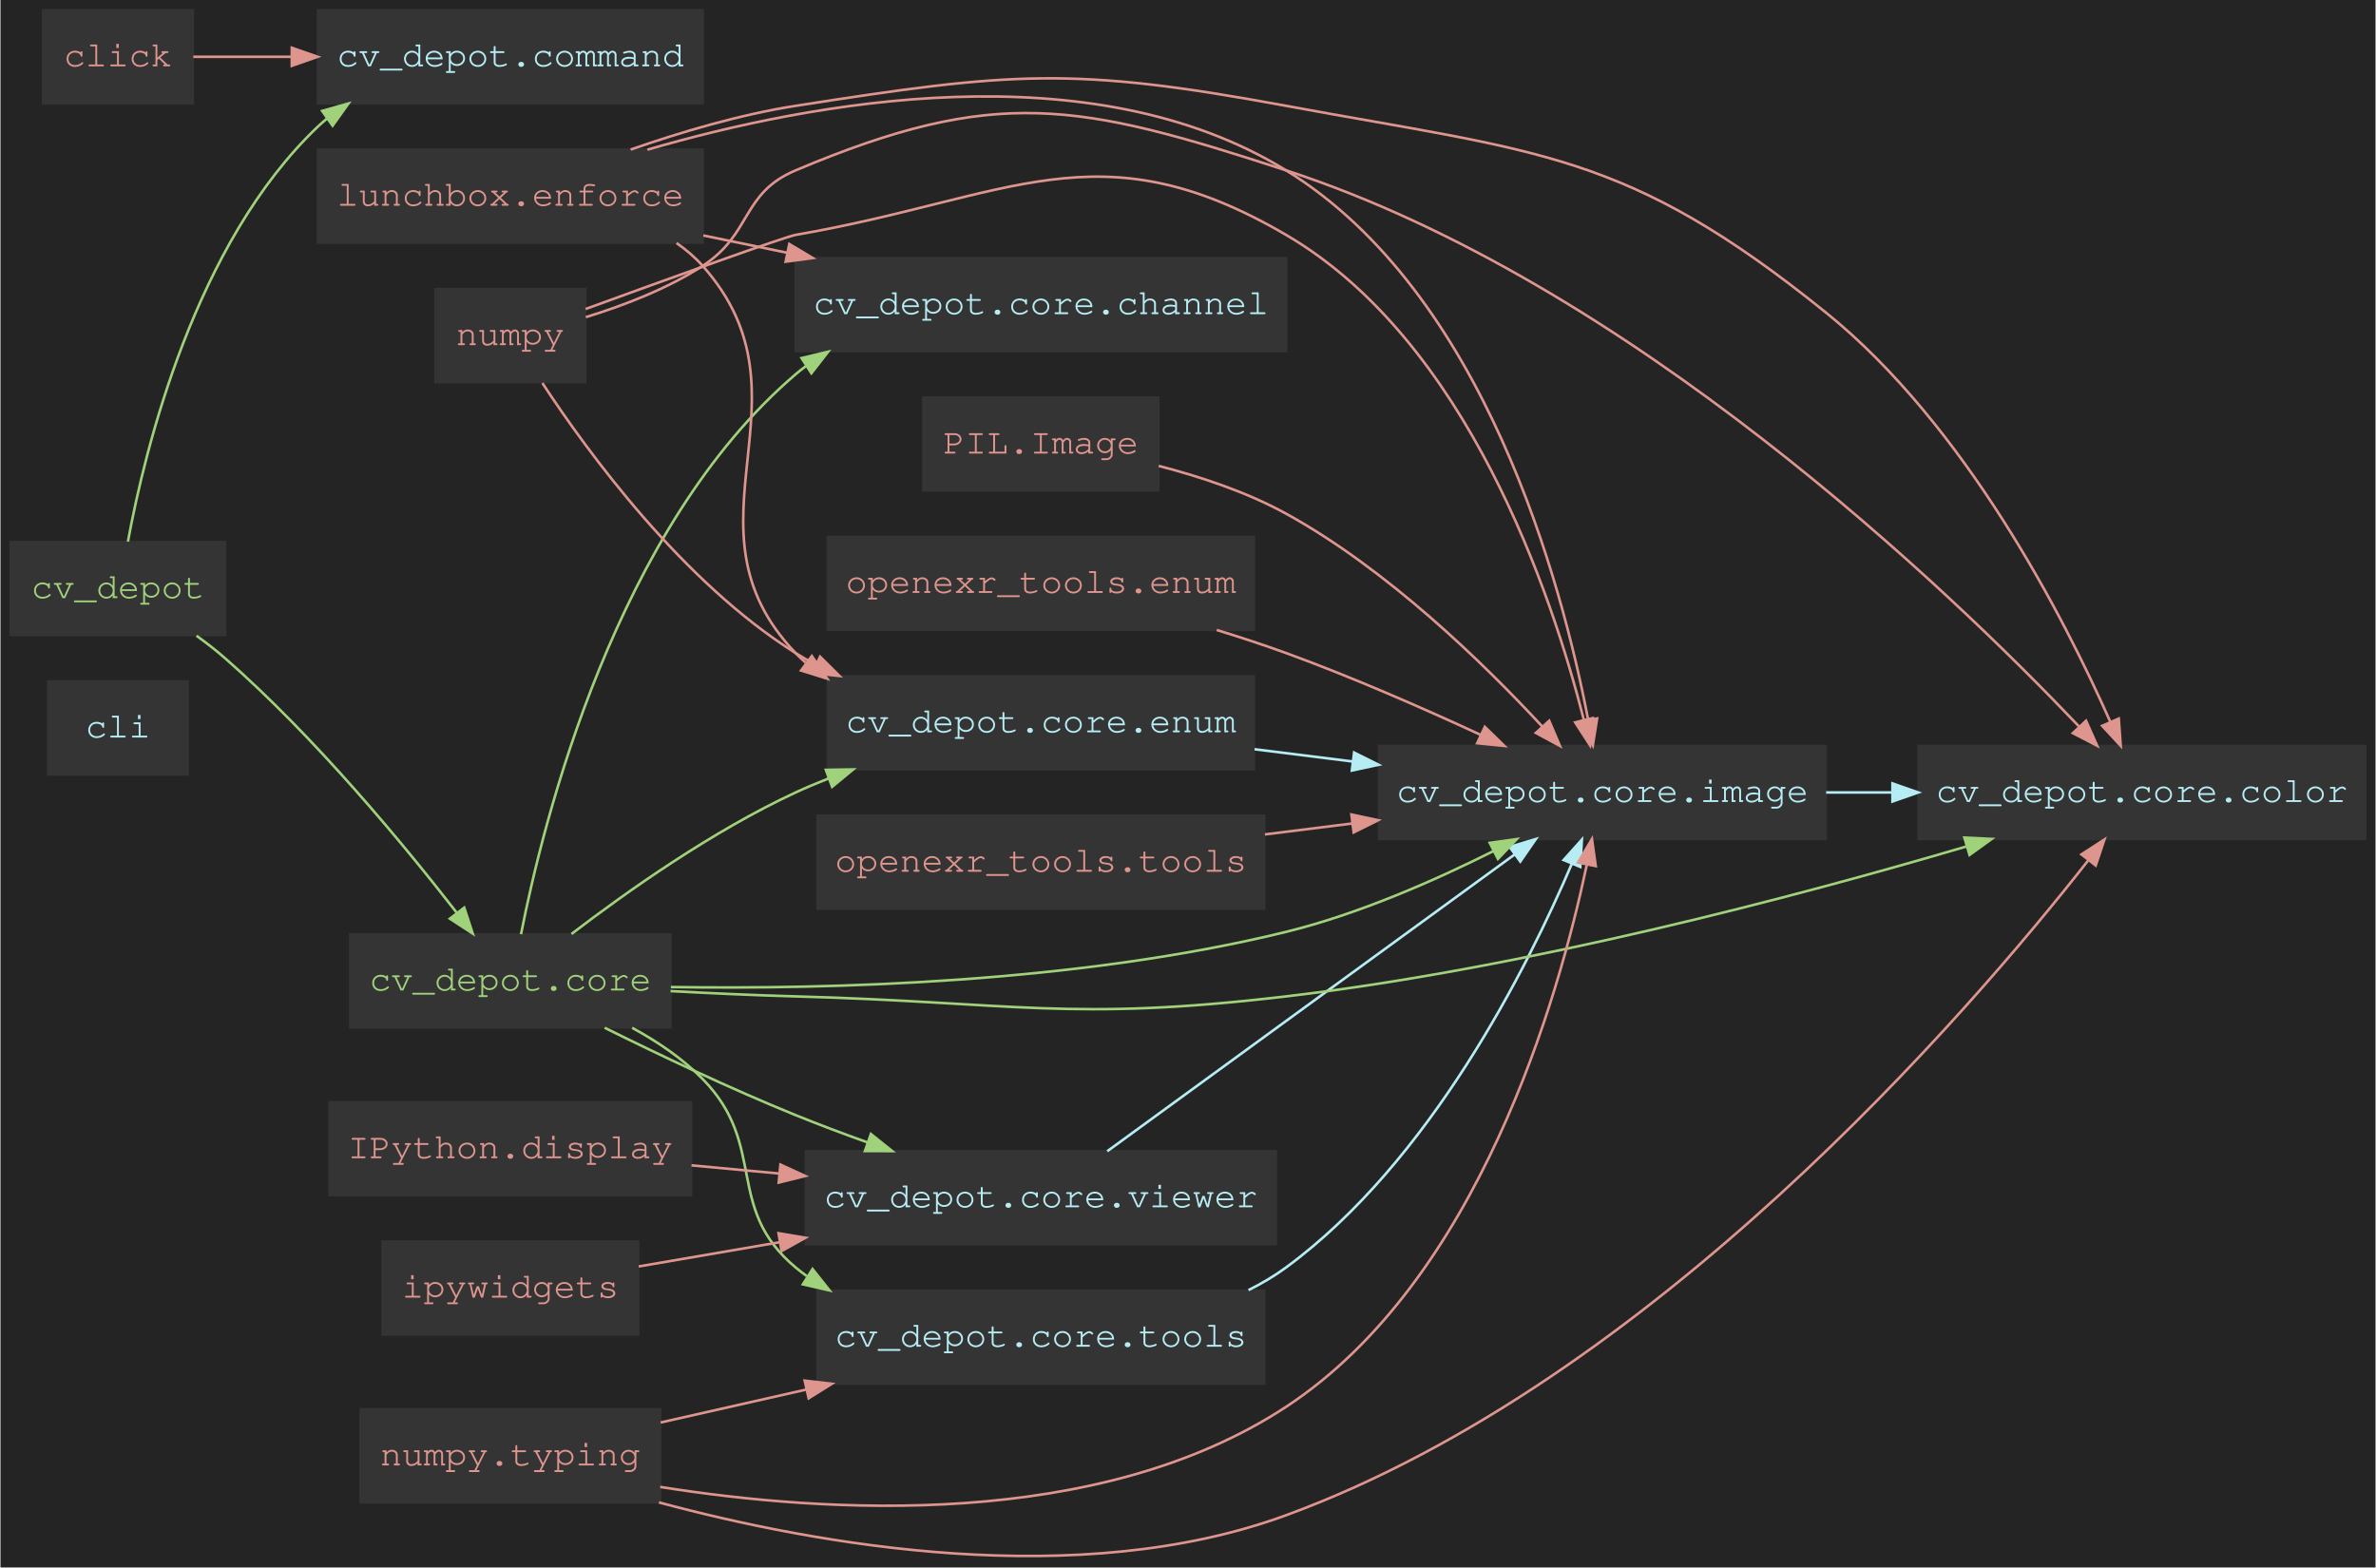
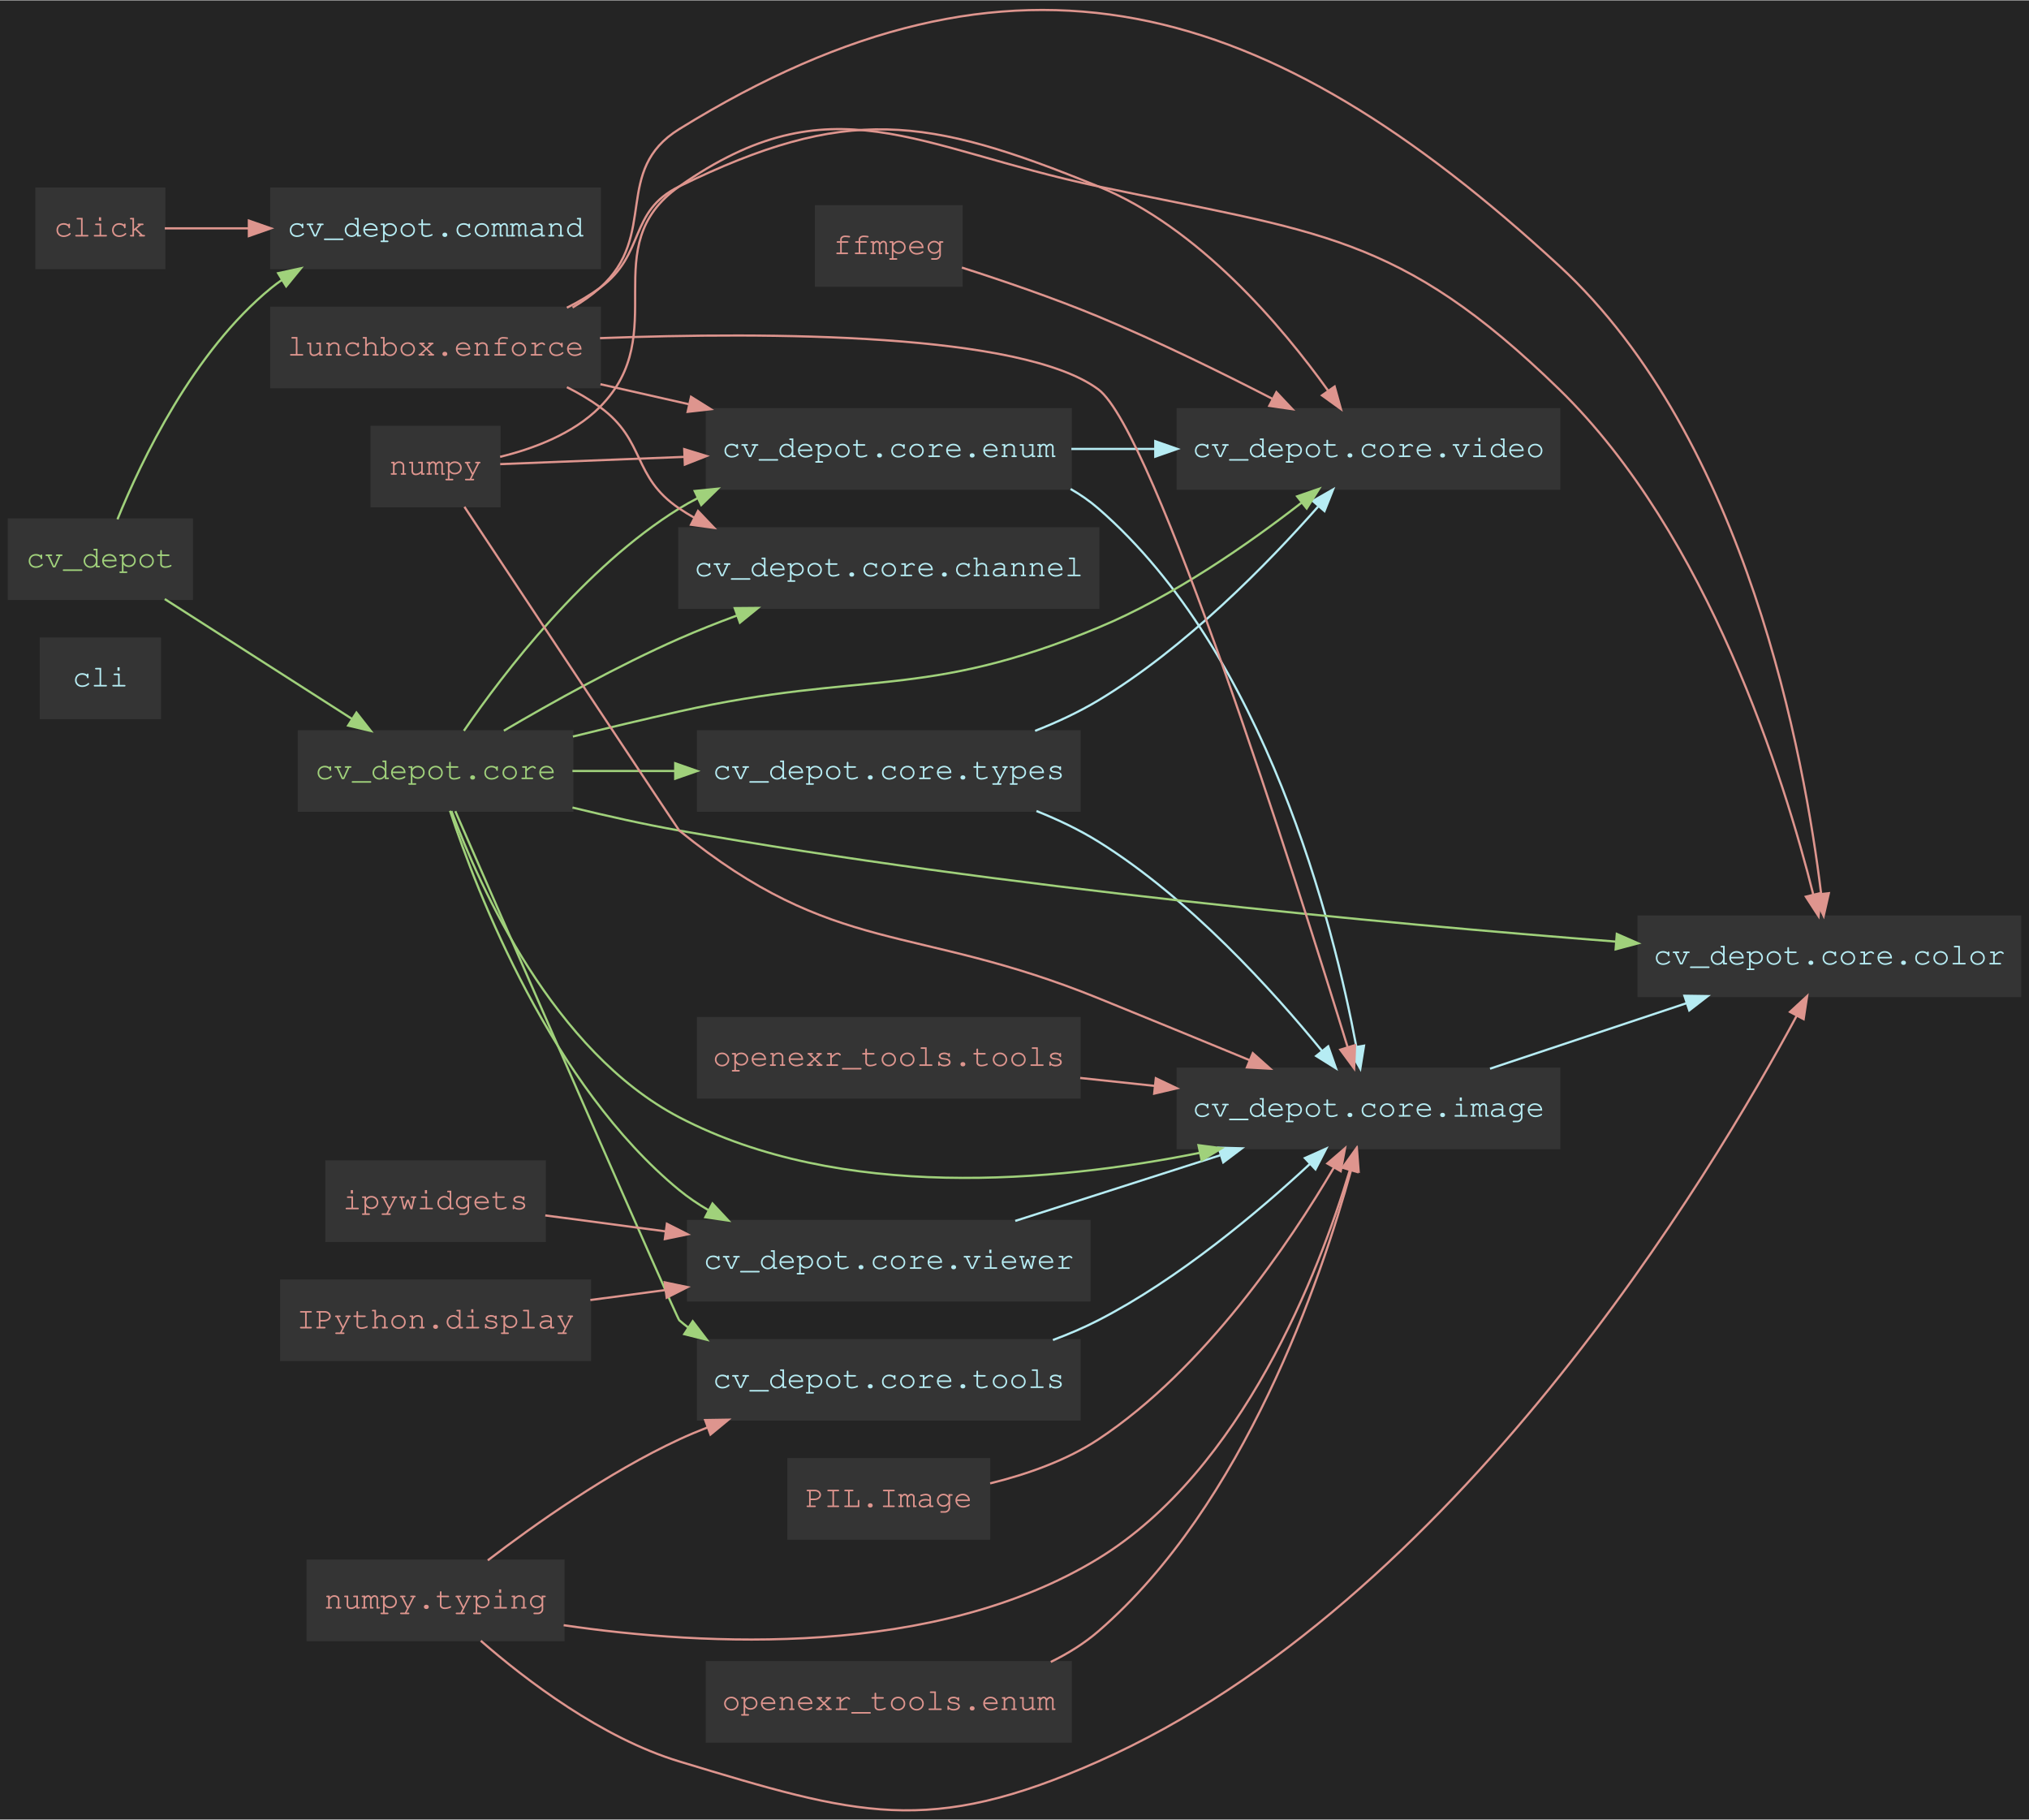
- <svg xmlns="http://www.w3.org/2000/svg" width="920pt" height="607pt" viewBox="0.00 0.00 920.00 607.24">
-   <g id="graph0" class="graph" transform="scale(1 1) rotate(0) translate(4 603.24)">
-     <polygon fill="#242424" stroke="transparent" points="-4,4 -4,-603.24 916,-603.24 916,4 -4,4" />
+ <svg xmlns="http://www.w3.org/2000/svg" width="920pt" height="825pt" viewBox="0.00 0.00 920.00 824.66">
+   <g id="graph0" class="graph" transform="scale(1 1) rotate(0) translate(4 820.66)">
+     <polygon fill="#242424" stroke="transparent" points="-4,4 -4,-820.66 916,-820.66 916,4 -4,4" />
    <g id="node1" class="node">
-       <polygon fill="#343434" stroke="#343434" points="68.5,-339.24 14.5,-339.24 14.5,-303.24 68.5,-303.24 68.5,-339.24" />
-       <text text-anchor="middle" x="41.5" y="-317.54" font-family="Courier,monospace" font-size="14.00" fill="#b6ecf3">cli</text>
+       <polygon fill="#343434" stroke="#343434" points="68.5,-531.32 14.5,-531.32 14.5,-495.32 68.5,-495.32 68.5,-531.32" />
+       <text text-anchor="middle" x="41.5" y="-509.62" font-family="Courier,monospace" font-size="14.00" fill="#b6ecf3">cli</text>
    </g>
    <g id="node2" class="node">
-       <polygon fill="#343434" stroke="#343434" points="268,-599.24 119,-599.24 119,-563.24 268,-563.24 268,-599.24" />
-       <text text-anchor="middle" x="193.5" y="-577.54" font-family="Courier,monospace" font-size="14.00" fill="#b6ecf3">cv_depot.command</text>
+       <polygon fill="#343434" stroke="#343434" points="268,-735.32 119,-735.32 119,-699.32 268,-699.32 268,-735.32" />
+       <text text-anchor="middle" x="193.5" y="-713.62" font-family="Courier,monospace" font-size="14.00" fill="#b6ecf3">cv_depot.command</text>
    </g>
    <g id="node3" class="node">
-       <polygon fill="#343434" stroke="#343434" points="494,-503.24 304,-503.24 304,-467.24 494,-467.24 494,-503.24" />
-       <text text-anchor="middle" x="399" y="-481.54" font-family="Courier,monospace" font-size="14.00" fill="#b6ecf3">cv_depot.core.channel</text>
+       <polygon fill="#343434" stroke="#343434" points="494,-581.32 304,-581.32 304,-545.32 494,-545.32 494,-581.32" />
+       <text text-anchor="middle" x="399" y="-559.62" font-family="Courier,monospace" font-size="14.00" fill="#b6ecf3">cv_depot.core.channel</text>
    </g>
    <g id="node4" class="node">
-       <polygon fill="#343434" stroke="#343434" points="912,-314.24 739,-314.24 739,-278.24 912,-278.24 912,-314.24" />
-       <text text-anchor="middle" x="825.5" y="-292.54" font-family="Courier,monospace" font-size="14.00" fill="#b6ecf3">cv_depot.core.color</text>
+       <polygon fill="#343434" stroke="#343434" points="912,-405.32 739,-405.32 739,-369.32 912,-369.32 912,-405.32" />
+       <text text-anchor="middle" x="825.5" y="-383.62" font-family="Courier,monospace" font-size="14.00" fill="#b6ecf3">cv_depot.core.color</text>
    </g>
    <g id="node5" class="node">
-       <polygon fill="#343434" stroke="#343434" points="481.5,-341.24 316.5,-341.24 316.5,-305.24 481.5,-305.24 481.5,-341.24" />
-       <text text-anchor="middle" x="399" y="-319.54" font-family="Courier,monospace" font-size="14.00" fill="#b6ecf3">cv_depot.core.enum</text>
+       <polygon fill="#343434" stroke="#343434" points="481.5,-635.32 316.5,-635.32 316.5,-599.32 481.5,-599.32 481.5,-635.32" />
+       <text text-anchor="middle" x="399" y="-613.62" font-family="Courier,monospace" font-size="14.00" fill="#b6ecf3">cv_depot.core.enum</text>
    </g>
    <g id="node6" class="node">
-       <polygon fill="#343434" stroke="#343434" points="703,-314.24 530,-314.24 530,-278.24 703,-278.24 703,-314.24" />
-       <text text-anchor="middle" x="616.5" y="-292.54" font-family="Courier,monospace" font-size="14.00" fill="#b6ecf3">cv_depot.core.image</text>
+       <polygon fill="#343434" stroke="#343434" points="703,-336.32 530,-336.32 530,-300.32 703,-300.32 703,-336.32" />
+       <text text-anchor="middle" x="616.5" y="-314.62" font-family="Courier,monospace" font-size="14.00" fill="#b6ecf3">cv_depot.core.image</text>
    </g>
    <g id="edge1" class="edge">
-       <path fill="none" stroke="#b6ecf3" d="M481.78,-312.99C494.18,-311.44 507.07,-309.82 519.74,-308.24" />
-       <polygon fill="#b6ecf3" stroke="#b6ecf3" points="520.35,-311.69 529.83,-306.97 519.48,-304.74 520.35,-311.69" />
+       <path fill="none" stroke="#b6ecf3" d="M481.44,-599.16C485.92,-596.59 490.15,-593.66 494,-590.32 569.96,-524.34 600.63,-401.58 610.99,-346.42" />
+       <polygon fill="#b6ecf3" stroke="#b6ecf3" points="614.48,-346.79 612.79,-336.33 607.59,-345.56 614.48,-346.79" />
+     </g>
+     <g id="node9" class="node">
+       <polygon fill="#343434" stroke="#343434" points="703,-635.32 530,-635.32 530,-599.32 703,-599.32 703,-635.32" />
+       <text text-anchor="middle" x="616.5" y="-613.62" font-family="Courier,monospace" font-size="14.00" fill="#b6ecf3">cv_depot.core.video</text>
    </g>
    <g id="edge2" class="edge">
-       <path fill="none" stroke="#b6ecf3" d="M703.19,-296.24C711.66,-296.24 720.3,-296.24 728.87,-296.24" />
-       <polygon fill="#b6ecf3" stroke="#b6ecf3" points="728.88,-299.74 738.88,-296.24 728.88,-292.74 728.88,-299.74" />
+       <path fill="none" stroke="#b6ecf3" d="M481.78,-617.32C494.18,-617.32 507.07,-617.32 519.74,-617.32" />
+       <polygon fill="#b6ecf3" stroke="#b6ecf3" points="519.83,-620.82 529.83,-617.32 519.83,-613.82 519.83,-620.82" />
+     </g>
+     <g id="edge3" class="edge">
+       <path fill="none" stroke="#b6ecf3" d="M671.62,-336.36C698.95,-345.47 732.29,-356.59 760.85,-366.11" />
+       <polygon fill="#b6ecf3" stroke="#b6ecf3" points="759.75,-369.43 770.34,-369.27 761.96,-362.79 759.75,-369.43" />
    </g>
    <g id="node7" class="node">
-       <polygon fill="#343434" stroke="#343434" points="485.5,-103.24 312.5,-103.24 312.5,-67.24 485.5,-67.24 485.5,-103.24" />
-       <text text-anchor="middle" x="399" y="-81.54" font-family="Courier,monospace" font-size="14.00" fill="#b6ecf3">cv_depot.core.tools</text>
-     </g>
-     <g id="edge3" class="edge">
-       <path fill="none" stroke="#b6ecf3" d="M479.44,-103.46C484.57,-106.01 489.48,-108.92 494,-112.24 549.87,-153.27 587.49,-228.31 604.72,-268.72" />
-       <polygon fill="#b6ecf3" stroke="#b6ecf3" points="601.5,-270.08 608.57,-277.97 607.96,-267.4 601.5,-270.08" />
+       <polygon fill="#343434" stroke="#343434" points="485.5,-213.32 312.5,-213.32 312.5,-177.32 485.5,-177.32 485.5,-213.32" />
+       <text text-anchor="middle" x="399" y="-191.62" font-family="Courier,monospace" font-size="14.00" fill="#b6ecf3">cv_depot.core.tools</text>
+     </g>
+     <g id="edge4" class="edge">
+       <path fill="none" stroke="#b6ecf3" d="M473.44,-213.37C480.54,-216.01 487.5,-218.99 494,-222.32 530.53,-241.07 566.72,-271.62 589.97,-293.21" />
+       <polygon fill="#b6ecf3" stroke="#b6ecf3" points="587.67,-295.85 597.34,-300.16 592.47,-290.76 587.67,-295.85" />
    </g>
    <g id="node8" class="node">
-       <polygon fill="#343434" stroke="#343434" points="490,-157.24 308,-157.24 308,-121.24 490,-121.24 490,-157.24" />
-       <text text-anchor="middle" x="399" y="-135.54" font-family="Courier,monospace" font-size="14.00" fill="#b6ecf3">cv_depot.core.viewer</text>
-     </g>
-     <g id="edge4" class="edge">
-       <path fill="none" stroke="#b6ecf3" d="M424.72,-157.25C463.59,-185.57 539.03,-240.53 582.49,-272.19" />
-       <polygon fill="#b6ecf3" stroke="#b6ecf3" points="580.59,-275.14 590.74,-278.2 584.72,-269.48 580.59,-275.14" />
-     </g>
-     <g id="node9" class="node">
-       <polygon fill="#343434" stroke="#343434" points="70.5,-599.24 12.5,-599.24 12.5,-563.24 70.5,-563.24 70.5,-599.24" />
-       <text text-anchor="middle" x="41.5" y="-577.54" font-family="Courier,monospace" font-size="14.00" fill="#de958e">click</text>
+       <polygon fill="#343434" stroke="#343434" points="485.5,-489.32 312.5,-489.32 312.5,-453.32 485.5,-453.32 485.5,-489.32" />
+       <text text-anchor="middle" x="399" y="-467.62" font-family="Courier,monospace" font-size="14.00" fill="#b6ecf3">cv_depot.core.types</text>
    </g>
    <g id="edge5" class="edge">
-       <path fill="none" stroke="#de958e" d="M70.71,-581.24C81.78,-581.24 95.1,-581.24 108.82,-581.24" />
-       <polygon fill="#de958e" stroke="#de958e" points="108.85,-584.74 118.85,-581.24 108.85,-577.74 108.85,-584.74" />
+       <path fill="none" stroke="#b6ecf3" d="M465.97,-453.17C475.71,-449.28 485.36,-444.69 494,-439.32 535.25,-413.7 573.27,-371.6 595.42,-344.43" />
+       <polygon fill="#b6ecf3" stroke="#b6ecf3" points="598.24,-346.5 601.77,-336.51 592.78,-342.12 598.24,-346.5" />
+     </g>
+     <g id="edge6" class="edge">
+       <path fill="none" stroke="#b6ecf3" d="M465.34,-489.51C475.26,-493.41 485.13,-498 494,-503.32 533.6,-527.11 571.08,-565.59 593.67,-591.17" />
+       <polygon fill="#b6ecf3" stroke="#b6ecf3" points="591.27,-593.73 600.47,-598.98 596.55,-589.14 591.27,-593.73" />
    </g>
    <g id="node10" class="node">
-       <polygon fill="#343434" stroke="#343434" points="83,-393.24 0,-393.24 0,-357.24 83,-357.24 83,-393.24" />
-       <text text-anchor="middle" x="41.5" y="-371.54" font-family="Courier,monospace" font-size="14.00" fill="#a0d17b">cv_depot</text>
-     </g>
-     <g id="edge6" class="edge">
-       <path fill="none" stroke="#a0d17b" d="M45.37,-393.43C51.94,-429.17 71.33,-508.98 119,-554.24 120.11,-555.29 121.26,-556.3 122.45,-557.28" />
-       <polygon fill="#a0d17b" stroke="#a0d17b" points="120.62,-560.27 130.81,-563.16 124.65,-554.54 120.62,-560.27" />
+       <polygon fill="#343434" stroke="#343434" points="490,-267.32 308,-267.32 308,-231.32 490,-231.32 490,-267.32" />
+       <text text-anchor="middle" x="399" y="-245.62" font-family="Courier,monospace" font-size="14.00" fill="#b6ecf3">cv_depot.core.viewer</text>
+     </g>
+     <g id="edge7" class="edge">
+       <path fill="none" stroke="#b6ecf3" d="M456.34,-267.36C484.8,-276.47 519.51,-287.59 549.24,-297.11" />
+       <polygon fill="#b6ecf3" stroke="#b6ecf3" points="548.53,-300.55 559.12,-300.27 550.66,-293.89 548.53,-300.55" />
    </g>
    <g id="node11" class="node">
-       <polygon fill="#343434" stroke="#343434" points="255.5,-241.24 131.5,-241.24 131.5,-205.24 255.5,-205.24 255.5,-241.24" />
-       <text text-anchor="middle" x="193.5" y="-219.54" font-family="Courier,monospace" font-size="14.00" fill="#a0d17b">cv_depot.core</text>
-     </g>
-     <g id="edge7" class="edge">
-       <path fill="none" stroke="#a0d17b" d="M71.94,-356.95C75.78,-354.19 79.57,-351.25 83,-348.24 117.85,-317.69 152.07,-276.27 172.74,-249.65" />
-       <polygon fill="#a0d17b" stroke="#a0d17b" points="175.64,-251.62 178.95,-241.55 170.09,-247.35 175.64,-251.62" />
+       <polygon fill="#343434" stroke="#343434" points="70.5,-735.32 12.5,-735.32 12.5,-699.32 70.5,-699.32 70.5,-735.32" />
+       <text text-anchor="middle" x="41.5" y="-713.62" font-family="Courier,monospace" font-size="14.00" fill="#de958e">click</text>
    </g>
    <g id="edge8" class="edge">
-       <path fill="none" stroke="#a0d17b" d="M197.64,-241.33C206.25,-285.33 234.37,-398.73 304,-458.24 305.33,-459.38 306.71,-460.47 308.12,-461.51" />
-       <polygon fill="#a0d17b" stroke="#a0d17b" points="306.32,-464.52 316.62,-467 310.12,-458.64 306.32,-464.52" />
+       <path fill="none" stroke="#de958e" d="M70.71,-717.32C81.78,-717.32 95.1,-717.32 108.82,-717.32" />
+       <polygon fill="#de958e" stroke="#de958e" points="108.85,-720.82 118.85,-717.32 108.85,-713.82 108.85,-720.82" />
+     </g>
+     <g id="node12" class="node">
+       <polygon fill="#343434" stroke="#343434" points="432,-727.32 366,-727.32 366,-691.32 432,-691.32 432,-727.32" />
+       <text text-anchor="middle" x="399" y="-705.62" font-family="Courier,monospace" font-size="14.00" fill="#de958e">ffmpeg</text>
    </g>
    <g id="edge9" class="edge">
-       <path fill="none" stroke="#a0d17b" d="M255.58,-219.3C271.35,-218.44 288.3,-217.67 304,-217.24 388.41,-214.93 410.14,-207.35 494,-217.24 586.79,-228.17 691.26,-255.81 757.44,-275.3" />
-       <polygon fill="#a0d17b" stroke="#a0d17b" points="756.75,-278.75 767.33,-278.24 758.74,-272.04 756.75,-278.75" />
+       <path fill="none" stroke="#de958e" d="M432.15,-699.53C450.49,-693.66 473.78,-685.71 494,-677.32 520.74,-666.22 549.84,-651.93 572.86,-640.08" />
+       <polygon fill="#de958e" stroke="#de958e" points="574.74,-643.05 582.01,-635.34 571.52,-636.84 574.74,-643.05" />
+     </g>
+     <g id="node13" class="node">
+       <polygon fill="#343434" stroke="#343434" points="83,-585.32 0,-585.32 0,-549.32 83,-549.32 83,-585.32" />
+       <text text-anchor="middle" x="41.5" y="-563.62" font-family="Courier,monospace" font-size="14.00" fill="#a0d17b">cv_depot</text>
    </g>
    <g id="edge10" class="edge">
-       <path fill="none" stroke="#a0d17b" d="M217.18,-241.41C238.5,-257.73 271.87,-281.35 304,-296.24 308.1,-298.14 312.36,-299.93 316.7,-301.63" />
-       <polygon fill="#a0d17b" stroke="#a0d17b" points="315.73,-305 326.32,-305.17 318.15,-298.43 315.73,-305" />
+       <path fill="none" stroke="#a0d17b" d="M49.26,-585.41C60.07,-612 83.7,-661.59 119,-690.32 120.54,-691.58 122.15,-692.78 123.8,-693.92" />
+       <polygon fill="#a0d17b" stroke="#a0d17b" points="122.11,-696.99 132.46,-699.22 125.76,-691.02 122.11,-696.99" />
+     </g>
+     <g id="node14" class="node">
+       <polygon fill="#343434" stroke="#343434" points="255.5,-489.32 131.5,-489.32 131.5,-453.32 255.5,-453.32 255.5,-489.32" />
+       <text text-anchor="middle" x="193.5" y="-467.62" font-family="Courier,monospace" font-size="14.00" fill="#a0d17b">cv_depot.core</text>
    </g>
    <g id="edge11" class="edge">
-       <path fill="none" stroke="#a0d17b" d="M255.68,-220.86C316.89,-219.92 413.3,-222.42 494,-242.24 521.88,-249.08 551.35,-262.02 574.28,-273.52" />
-       <polygon fill="#a0d17b" stroke="#a0d17b" points="572.87,-276.73 583.36,-278.17 576.05,-270.5 572.87,-276.73" />
+       <path fill="none" stroke="#a0d17b" d="M70.71,-549.26C94.73,-533.89 129.41,-511.7 155.62,-494.92" />
+       <polygon fill="#a0d17b" stroke="#a0d17b" points="157.62,-497.8 164.16,-489.46 153.85,-491.9 157.62,-497.8" />
    </g>
    <g id="edge12" class="edge">
-       <path fill="none" stroke="#a0d17b" d="M240.69,-205.06C250.52,-199.72 260.25,-193.13 268,-185.24 293.34,-159.42 276.24,-135.44 304,-112.24 305.39,-111.08 306.82,-109.97 308.3,-108.91" />
-       <polygon fill="#a0d17b" stroke="#a0d17b" points="310.56,-111.62 317.16,-103.32 306.83,-105.69 310.56,-111.62" />
+       <path fill="none" stroke="#a0d17b" d="M224.46,-489.58C246.08,-502.3 276.22,-519.09 304,-531.32 312.34,-534.99 321.25,-538.51 330.13,-541.79" />
+       <polygon fill="#a0d17b" stroke="#a0d17b" points="329.14,-545.15 339.73,-545.24 331.5,-538.56 329.14,-545.15" />
    </g>
    <g id="edge13" class="edge">
-       <path fill="none" stroke="#a0d17b" d="M230.04,-205.08C251.24,-194.58 278.85,-181.45 304,-171.24 312.89,-167.63 322.36,-164.07 331.73,-160.72" />
-       <polygon fill="#a0d17b" stroke="#a0d17b" points="333.17,-163.93 341.44,-157.31 330.85,-157.33 333.17,-163.93" />
-     </g>
-     <g id="node12" class="node">
-       <polygon fill="#343434" stroke="#343434" points="263.5,-176.24 123.5,-176.24 123.5,-140.24 263.5,-140.24 263.5,-176.24" />
-       <text text-anchor="middle" x="193.5" y="-154.54" font-family="Courier,monospace" font-size="14.00" fill="#de958e">IPython.display</text>
+       <path fill="none" stroke="#a0d17b" d="M255.58,-454.74C271.27,-450.9 288.19,-447.12 304,-444.32 451.05,-418.26 623.71,-402.17 728.56,-393.99" />
+       <polygon fill="#a0d17b" stroke="#a0d17b" points="729.1,-397.46 738.81,-393.2 728.57,-390.48 729.1,-397.46" />
    </g>
    <g id="edge14" class="edge">
-       <path fill="none" stroke="#de958e" d="M263.68,-151.78C274.64,-150.76 286.17,-149.68 297.67,-148.61" />
-       <polygon fill="#de958e" stroke="#de958e" points="298.12,-152.08 307.75,-147.66 297.47,-145.11 298.12,-152.08" />
-     </g>
-     <g id="node13" class="node">
-       <polygon fill="#343434" stroke="#343434" points="268,-545.24 119,-545.24 119,-509.24 268,-509.24 268,-545.24" />
-       <text text-anchor="middle" x="193.5" y="-523.54" font-family="Courier,monospace" font-size="14.00" fill="#de958e">lunchbox.enforce</text>
+       <path fill="none" stroke="#a0d17b" d="M206.35,-489.54C224.34,-515.72 261.01,-563.76 304,-590.32 306.66,-591.96 309.42,-593.51 312.26,-594.96" />
+       <polygon fill="#a0d17b" stroke="#a0d17b" points="311,-598.24 321.54,-599.31 313.97,-591.9 311,-598.24" />
    </g>
    <g id="edge15" class="edge">
-       <path fill="none" stroke="#de958e" d="M268.26,-512.02C278.79,-509.84 289.77,-507.58 300.67,-505.33" />
-       <polygon fill="#de958e" stroke="#de958e" points="301.56,-508.72 310.65,-503.27 300.15,-501.86 301.56,-508.72" />
+       <path fill="none" stroke="#a0d17b" d="M200.7,-453.14C213.6,-418.54 246.99,-344.07 304,-314.32 377.2,-276.13 473.87,-284.91 539.99,-298.22" />
+       <polygon fill="#a0d17b" stroke="#a0d17b" points="539.42,-301.68 549.92,-300.3 540.85,-294.83 539.42,-301.68" />
    </g>
    <g id="edge16" class="edge">
-       <path fill="none" stroke="#de958e" d="M240.09,-545.29C259.46,-552.04 282.51,-558.89 304,-562.24 387.44,-575.25 410.96,-577.59 494,-562.24 591.8,-544.16 625.59,-544.69 703,-482.24 757.24,-438.48 795.44,-363.83 813.22,-323.7" />
-       <polygon fill="#de958e" stroke="#de958e" points="816.54,-324.85 817.3,-314.28 810.12,-322.06 816.54,-324.85" />
+       <path fill="none" stroke="#a0d17b" d="M202.45,-453.1C227.45,-395.85 302.81,-223.36 304,-222.32 305.32,-221.17 306.68,-220.07 308.09,-219.01" />
+       <polygon fill="#a0d17b" stroke="#a0d17b" points="310.1,-221.88 316.54,-213.46 306.26,-216.02 310.1,-221.88" />
    </g>
    <g id="edge17" class="edge">
-       <path fill="none" stroke="#de958e" d="M257.86,-509.1C261.58,-506.53 265.02,-503.59 268,-500.24 313.57,-449.02 256.6,-399.78 304,-350.24 305.25,-348.93 306.56,-347.69 307.92,-346.5" />
-       <polygon fill="#de958e" stroke="#de958e" points="310.29,-349.1 316.23,-340.33 306.12,-343.48 310.29,-349.1" />
+       <path fill="none" stroke="#a0d17b" d="M255.56,-471.32C270.15,-471.32 286.09,-471.32 301.85,-471.32" />
+       <polygon fill="#a0d17b" stroke="#a0d17b" points="302.16,-474.82 312.16,-471.32 302.16,-467.82 302.16,-474.82" />
    </g>
    <g id="edge18" class="edge">
-       <path fill="none" stroke="#de958e" d="M246.57,-545.24C310.06,-563.75 418.25,-583.88 494,-537.24 570.9,-489.89 600.87,-377.25 610.99,-324.45" />
-       <polygon fill="#de958e" stroke="#de958e" points="614.47,-324.9 612.81,-314.44 607.58,-323.65 614.47,-324.9" />
-     </g>
-     <g id="node14" class="node">
-       <polygon fill="#343434" stroke="#343434" points="444.5,-449.24 353.5,-449.24 353.5,-413.24 444.5,-413.24 444.5,-449.24" />
-       <text text-anchor="middle" x="399" y="-427.54" font-family="Courier,monospace" font-size="14.00" fill="#de958e">PIL.Image</text>
+       <path fill="none" stroke="#a0d17b" d="M255.78,-486.94C271.46,-490.8 288.33,-494.82 304,-498.32 388.05,-517.08 414.44,-503.37 494,-536.32 528,-550.41 562.51,-574.56 586.02,-592.84" />
+       <polygon fill="#a0d17b" stroke="#a0d17b" points="584.15,-595.82 594.16,-599.28 588.49,-590.33 584.15,-595.82" />
    </g>
    <g id="edge19" class="edge">
-       <path fill="none" stroke="#de958e" d="M444.65,-422.75C460.82,-418.57 478.83,-412.59 494,-404.24 533.27,-382.63 570.57,-346.26 593.24,-321.77" />
-       <polygon fill="#de958e" stroke="#de958e" points="595.92,-324.02 600.07,-314.27 590.75,-319.31 595.92,-324.02" />
+       <path fill="none" stroke="#a0d17b" d="M200.04,-453.29C212.45,-415.79 246.06,-328.95 304,-281.32 308.06,-277.99 312.48,-274.99 317.13,-272.3" />
+       <polygon fill="#a0d17b" stroke="#a0d17b" points="319.06,-275.24 326.29,-267.5 315.81,-269.04 319.06,-275.24" />
    </g>
    <g id="node15" class="node">
-       <polygon fill="#343434" stroke="#343434" points="243,-122.24 144,-122.24 144,-86.24 243,-86.24 243,-122.24" />
-       <text text-anchor="middle" x="193.5" y="-100.54" font-family="Courier,monospace" font-size="14.00" fill="#de958e">ipywidgets</text>
+       <polygon fill="#343434" stroke="#343434" points="268,-681.32 119,-681.32 119,-645.32 268,-645.32 268,-681.32" />
+       <text text-anchor="middle" x="193.5" y="-659.62" font-family="Courier,monospace" font-size="14.00" fill="#de958e">lunchbox.enforce</text>
    </g>
    <g id="edge20" class="edge">
-       <path fill="none" stroke="#de958e" d="M243.24,-112.62C259.76,-115.46 278.87,-118.75 297.9,-122.02" />
-       <polygon fill="#de958e" stroke="#de958e" points="297.39,-125.49 307.84,-123.73 298.57,-118.59 297.39,-125.49" />
+       <path fill="none" stroke="#de958e" d="M253.04,-645.31C258.31,-642.67 263.38,-639.68 268,-636.32 288.99,-621.04 282.47,-604.83 304,-590.32 306.16,-588.87 308.39,-587.49 310.69,-586.19" />
+       <polygon fill="#de958e" stroke="#de958e" points="312.5,-589.19 319.81,-581.52 309.31,-582.96 312.5,-589.19" />
+     </g>
+     <g id="edge21" class="edge">
+       <path fill="none" stroke="#de958e" d="M255.61,-681.43C260.05,-684.02 264.25,-686.97 268,-690.32 294.67,-714.17 273.57,-743.51 304,-762.32 456.66,-856.67 571.01,-821.92 703,-700.32 788.13,-621.89 814.3,-476.8 821.75,-415.66" />
+       <polygon fill="#de958e" stroke="#de958e" points="825.25,-415.92 822.9,-405.59 818.29,-415.13 825.25,-415.92" />
+     </g>
+     <g id="edge22" class="edge">
+       <path fill="none" stroke="#de958e" d="M268.26,-646.65C281.22,-643.72 294.84,-640.64 308.18,-637.62" />
+       <polygon fill="#de958e" stroke="#de958e" points="309.33,-640.95 318.31,-635.33 307.79,-634.13 309.33,-640.95" />
+     </g>
+     <g id="edge23" class="edge">
+       <path fill="none" stroke="#de958e" d="M268.05,-667.54C345.05,-670.43 459.49,-669.95 494,-644.32 519.24,-625.58 583.79,-421.68 607.02,-346.21" />
+       <polygon fill="#de958e" stroke="#de958e" points="610.43,-347.03 610.01,-336.44 603.73,-344.98 610.43,-347.03" />
+     </g>
+     <g id="edge24" class="edge">
+       <path fill="none" stroke="#de958e" d="M253.04,-681.33C258.31,-683.98 263.38,-686.96 268,-690.32 288.99,-705.6 280.66,-724.95 304,-736.32 379.91,-773.31 415.82,-768.23 494,-736.32 539.58,-717.72 577.33,-672.86 598.12,-643.84" />
+       <polygon fill="#de958e" stroke="#de958e" points="601.16,-645.6 604.01,-635.39 595.42,-641.59 601.16,-645.6" />
    </g>
    <g id="node16" class="node">
-       <polygon fill="#343434" stroke="#343434" points="222.5,-491.24 164.5,-491.24 164.5,-455.24 222.5,-455.24 222.5,-491.24" />
-       <text text-anchor="middle" x="193.5" y="-469.54" font-family="Courier,monospace" font-size="14.00" fill="#de958e">numpy</text>
-     </g>
-     <g id="edge21" class="edge">
-       <path fill="none" stroke="#de958e" d="M222.75,-480.38C237.03,-484.76 254.2,-491.29 268,-500.24 287.25,-512.73 282.86,-528.31 304,-537.24 381.79,-570.09 413.71,-563.4 494,-537.24 626.94,-493.92 750.89,-374.67 801.04,-321.92" />
-       <polygon fill="#de958e" stroke="#de958e" points="803.87,-324.02 808.17,-314.34 798.77,-319.23 803.87,-324.02" />
-     </g>
-     <g id="edge22" class="edge">
-       <path fill="none" stroke="#de958e" d="M205.91,-454.85C223.6,-427.87 260.2,-377.79 304,-350.24 306.49,-348.67 309.08,-347.19 311.73,-345.8" />
-       <polygon fill="#de958e" stroke="#de958e" points="313.49,-348.84 321,-341.37 310.47,-342.52 313.49,-348.84" />
-     </g>
-     <g id="edge23" class="edge">
-       <path fill="none" stroke="#de958e" d="M222.66,-483.54C253.7,-494.85 299.81,-511.52 304,-512.24 387.21,-526.61 421.11,-554.87 494,-512.24 564.24,-471.16 597.01,-372.89 609.34,-324.35" />
-       <polygon fill="#de958e" stroke="#de958e" points="612.77,-325.05 611.73,-314.51 605.97,-323.4 612.77,-325.05" />
+       <polygon fill="#343434" stroke="#343434" points="222.5,-627.32 164.5,-627.32 164.5,-591.32 222.5,-591.32 222.5,-627.32" />
+       <text text-anchor="middle" x="193.5" y="-605.62" font-family="Courier,monospace" font-size="14.00" fill="#de958e">numpy</text>
+     </g>
+     <g id="edge25" class="edge">
+       <path fill="none" stroke="#de958e" d="M222.77,-613.74C237.93,-617.44 255.93,-624.17 268,-636.32 301.29,-669.83 265.35,-709.16 304,-736.32 373.09,-784.88 411.36,-753.7 494,-736.32 593.32,-715.43 630.28,-715.11 703,-644.32 770.83,-578.3 805.22,-466.96 818.2,-415.26" />
+       <polygon fill="#de958e" stroke="#de958e" points="821.63,-416 820.59,-405.45 814.82,-414.34 821.63,-416" />
+     </g>
+     <g id="edge26" class="edge">
+       <path fill="none" stroke="#de958e" d="M222.8,-610.43C244.58,-611.29 275.98,-612.52 306.2,-613.71" />
+       <polygon fill="#de958e" stroke="#de958e" points="306.25,-617.22 316.38,-614.11 306.53,-610.22 306.25,-617.22" />
+     </g>
+     <g id="edge27" class="edge">
+       <path fill="none" stroke="#de958e" d="M206.58,-591.08C234.97,-548.22 303.58,-444.67 304,-444.32 374.57,-386.94 409.72,-402.52 494,-368.32 516.45,-359.21 541.19,-349.05 562.46,-340.28" />
+       <polygon fill="#de958e" stroke="#de958e" points="564.05,-343.41 571.96,-336.36 561.38,-336.94 564.05,-343.41" />
    </g>
    <g id="node17" class="node">
-       <polygon fill="#343434" stroke="#343434" points="251.5,-57.24 135.5,-57.24 135.5,-21.24 251.5,-21.24 251.5,-57.24" />
-       <text text-anchor="middle" x="193.5" y="-35.54" font-family="Courier,monospace" font-size="14.00" fill="#de958e">numpy.typing</text>
-     </g>
-     <g id="edge24" class="edge">
-       <path fill="none" stroke="#de958e" d="M251.06,-21.21C312.76,-4.63 413.46,13.29 494,-16.24 635.66,-68.18 758.27,-210.69 804.69,-269.9" />
-       <polygon fill="#de958e" stroke="#de958e" points="802.08,-272.25 810.98,-278.01 807.61,-267.96 802.08,-272.25" />
-     </g>
-     <g id="edge25" class="edge">
-       <path fill="none" stroke="#de958e" d="M251.56,-27.21C315.98,-16.94 421.27,-10.48 494,-58.24 568.4,-107.1 599.52,-216.39 610.45,-268.1" />
-       <polygon fill="#de958e" stroke="#de958e" points="607.08,-269.1 612.48,-278.22 613.95,-267.72 607.08,-269.1" />
-     </g>
-     <g id="edge26" class="edge">
-       <path fill="none" stroke="#de958e" d="M251.73,-52.17C269.25,-56.13 288.96,-60.59 308.1,-64.92" />
-       <polygon fill="#de958e" stroke="#de958e" points="307.52,-68.38 318.05,-67.17 309.07,-61.55 307.52,-68.38" />
+       <polygon fill="#343434" stroke="#343434" points="263.5,-240.32 123.5,-240.32 123.5,-204.32 263.5,-204.32 263.5,-240.32" />
+       <text text-anchor="middle" x="193.5" y="-218.62" font-family="Courier,monospace" font-size="14.00" fill="#de958e">IPython.display</text>
+     </g>
+     <g id="edge28" class="edge">
+       <path fill="none" stroke="#de958e" d="M263.68,-231.5C274.64,-232.95 286.17,-234.48 297.67,-236.01" />
+       <polygon fill="#de958e" stroke="#de958e" points="297.38,-239.5 307.75,-237.35 298.3,-232.56 297.38,-239.5" />
    </g>
    <g id="node18" class="node">
-       <polygon fill="#343434" stroke="#343434" points="481.5,-395.24 316.5,-395.24 316.5,-359.24 481.5,-359.24 481.5,-395.24" />
-       <text text-anchor="middle" x="399" y="-373.54" font-family="Courier,monospace" font-size="14.00" fill="#de958e">openexr_tools.enum</text>
-     </g>
-     <g id="edge27" class="edge">
-       <path fill="none" stroke="#de958e" d="M467.12,-359.19C476.22,-356.39 485.38,-353.37 494,-350.24 519.34,-341.02 546.85,-328.97 569.28,-318.59" />
-       <polygon fill="#de958e" stroke="#de958e" points="570.98,-321.66 578.56,-314.26 568.01,-315.32 570.98,-321.66" />
+       <polygon fill="#343434" stroke="#343434" points="444.5,-159.32 353.5,-159.32 353.5,-123.32 444.5,-123.32 444.5,-159.32" />
+       <text text-anchor="middle" x="399" y="-137.62" font-family="Courier,monospace" font-size="14.00" fill="#de958e">PIL.Image</text>
+     </g>
+     <g id="edge29" class="edge">
+       <path fill="none" stroke="#de958e" d="M444.97,-148.38C461.35,-152.41 479.42,-158.67 494,-168.32 542.4,-200.37 580.93,-257.72 600.78,-291.46" />
+       <polygon fill="#de958e" stroke="#de958e" points="597.86,-293.39 605.88,-300.31 603.92,-289.9 597.86,-293.39" />
    </g>
    <g id="node19" class="node">
-       <polygon fill="#343434" stroke="#343434" points="485.5,-287.24 312.5,-287.24 312.5,-251.24 485.5,-251.24 485.5,-287.24" />
-       <text text-anchor="middle" x="399" y="-265.54" font-family="Courier,monospace" font-size="14.00" fill="#de958e">openexr_tools.tools</text>
-     </g>
-     <g id="edge28" class="edge">
-       <path fill="none" stroke="#de958e" d="M485.79,-279.99C496.84,-281.37 508.22,-282.8 519.42,-284.2" />
-       <polygon fill="#de958e" stroke="#de958e" points="519.3,-287.71 529.65,-285.48 520.17,-280.77 519.3,-287.71" />
+       <polygon fill="#343434" stroke="#343434" points="243,-294.32 144,-294.32 144,-258.32 243,-258.32 243,-294.32" />
+       <text text-anchor="middle" x="193.5" y="-272.62" font-family="Courier,monospace" font-size="14.00" fill="#de958e">ipywidgets</text>
+     </g>
+     <g id="edge30" class="edge">
+       <path fill="none" stroke="#de958e" d="M243.24,-269.85C259.76,-267.66 278.87,-265.13 297.9,-262.6" />
+       <polygon fill="#de958e" stroke="#de958e" points="298.38,-266.07 307.84,-261.28 297.46,-259.13 298.38,-266.07" />
+     </g>
+     <g id="node20" class="node">
+       <polygon fill="#343434" stroke="#343434" points="251.5,-113.32 135.5,-113.32 135.5,-77.32 251.5,-77.32 251.5,-113.32" />
+       <text text-anchor="middle" x="193.5" y="-91.62" font-family="Courier,monospace" font-size="14.00" fill="#de958e">numpy.typing</text>
+     </g>
+     <g id="edge31" class="edge">
+       <path fill="none" stroke="#de958e" d="M214,-77.03C234.56,-59.11 268.79,-32.98 304,-22.32 384.82,2.15 416.81,11.92 494,-22.32 655.91,-94.14 772.23,-288.8 810.7,-360.41" />
+       <polygon fill="#de958e" stroke="#de958e" points="807.63,-362.1 815.41,-369.29 813.81,-358.82 807.63,-362.1" />
+     </g>
+     <g id="edge32" class="edge">
+       <path fill="none" stroke="#de958e" d="M251.58,-84.08C315.55,-74.66 419.98,-69.09 494,-114.32 559.59,-154.4 594.1,-244.33 608,-290.22" />
+       <polygon fill="#de958e" stroke="#de958e" points="604.72,-291.48 610.88,-300.1 611.44,-289.52 604.72,-291.48" />
+     </g>
+     <g id="edge33" class="edge">
+       <path fill="none" stroke="#de958e" d="M217.18,-113.49C238.5,-129.81 271.87,-153.43 304,-168.32 308.1,-170.22 312.36,-172.01 316.7,-173.71" />
+       <polygon fill="#de958e" stroke="#de958e" points="315.73,-177.08 326.32,-177.25 318.15,-170.51 315.73,-177.08" />
+     </g>
+     <g id="node21" class="node">
+       <polygon fill="#343434" stroke="#343434" points="481.5,-67.32 316.5,-67.32 316.5,-31.32 481.5,-31.32 481.5,-67.32" />
+       <text text-anchor="middle" x="399" y="-45.62" font-family="Courier,monospace" font-size="14.00" fill="#de958e">openexr_tools.enum</text>
+     </g>
+     <g id="edge34" class="edge">
+       <path fill="none" stroke="#de958e" d="M472.45,-67.42C480.22,-71.22 487.61,-75.8 494,-81.32 560.33,-138.63 595.05,-241.04 608.6,-290.32" />
+       <polygon fill="#de958e" stroke="#de958e" points="605.3,-291.5 611.25,-300.27 612.06,-289.71 605.3,-291.5" />
+     </g>
+     <g id="node22" class="node">
+       <polygon fill="#343434" stroke="#343434" points="485.5,-359.32 312.5,-359.32 312.5,-323.32 485.5,-323.32 485.5,-359.32" />
+       <text text-anchor="middle" x="399" y="-337.62" font-family="Courier,monospace" font-size="14.00" fill="#de958e">openexr_tools.tools</text>
+     </g>
+     <g id="edge35" class="edge">
+       <path fill="none" stroke="#de958e" d="M485.79,-332.16C496.84,-330.99 508.22,-329.77 519.42,-328.58" />
+       <polygon fill="#de958e" stroke="#de958e" points="520.08,-332.03 529.65,-327.48 519.34,-325.06 520.08,-332.03" />
    </g>
  </g>
</svg>
